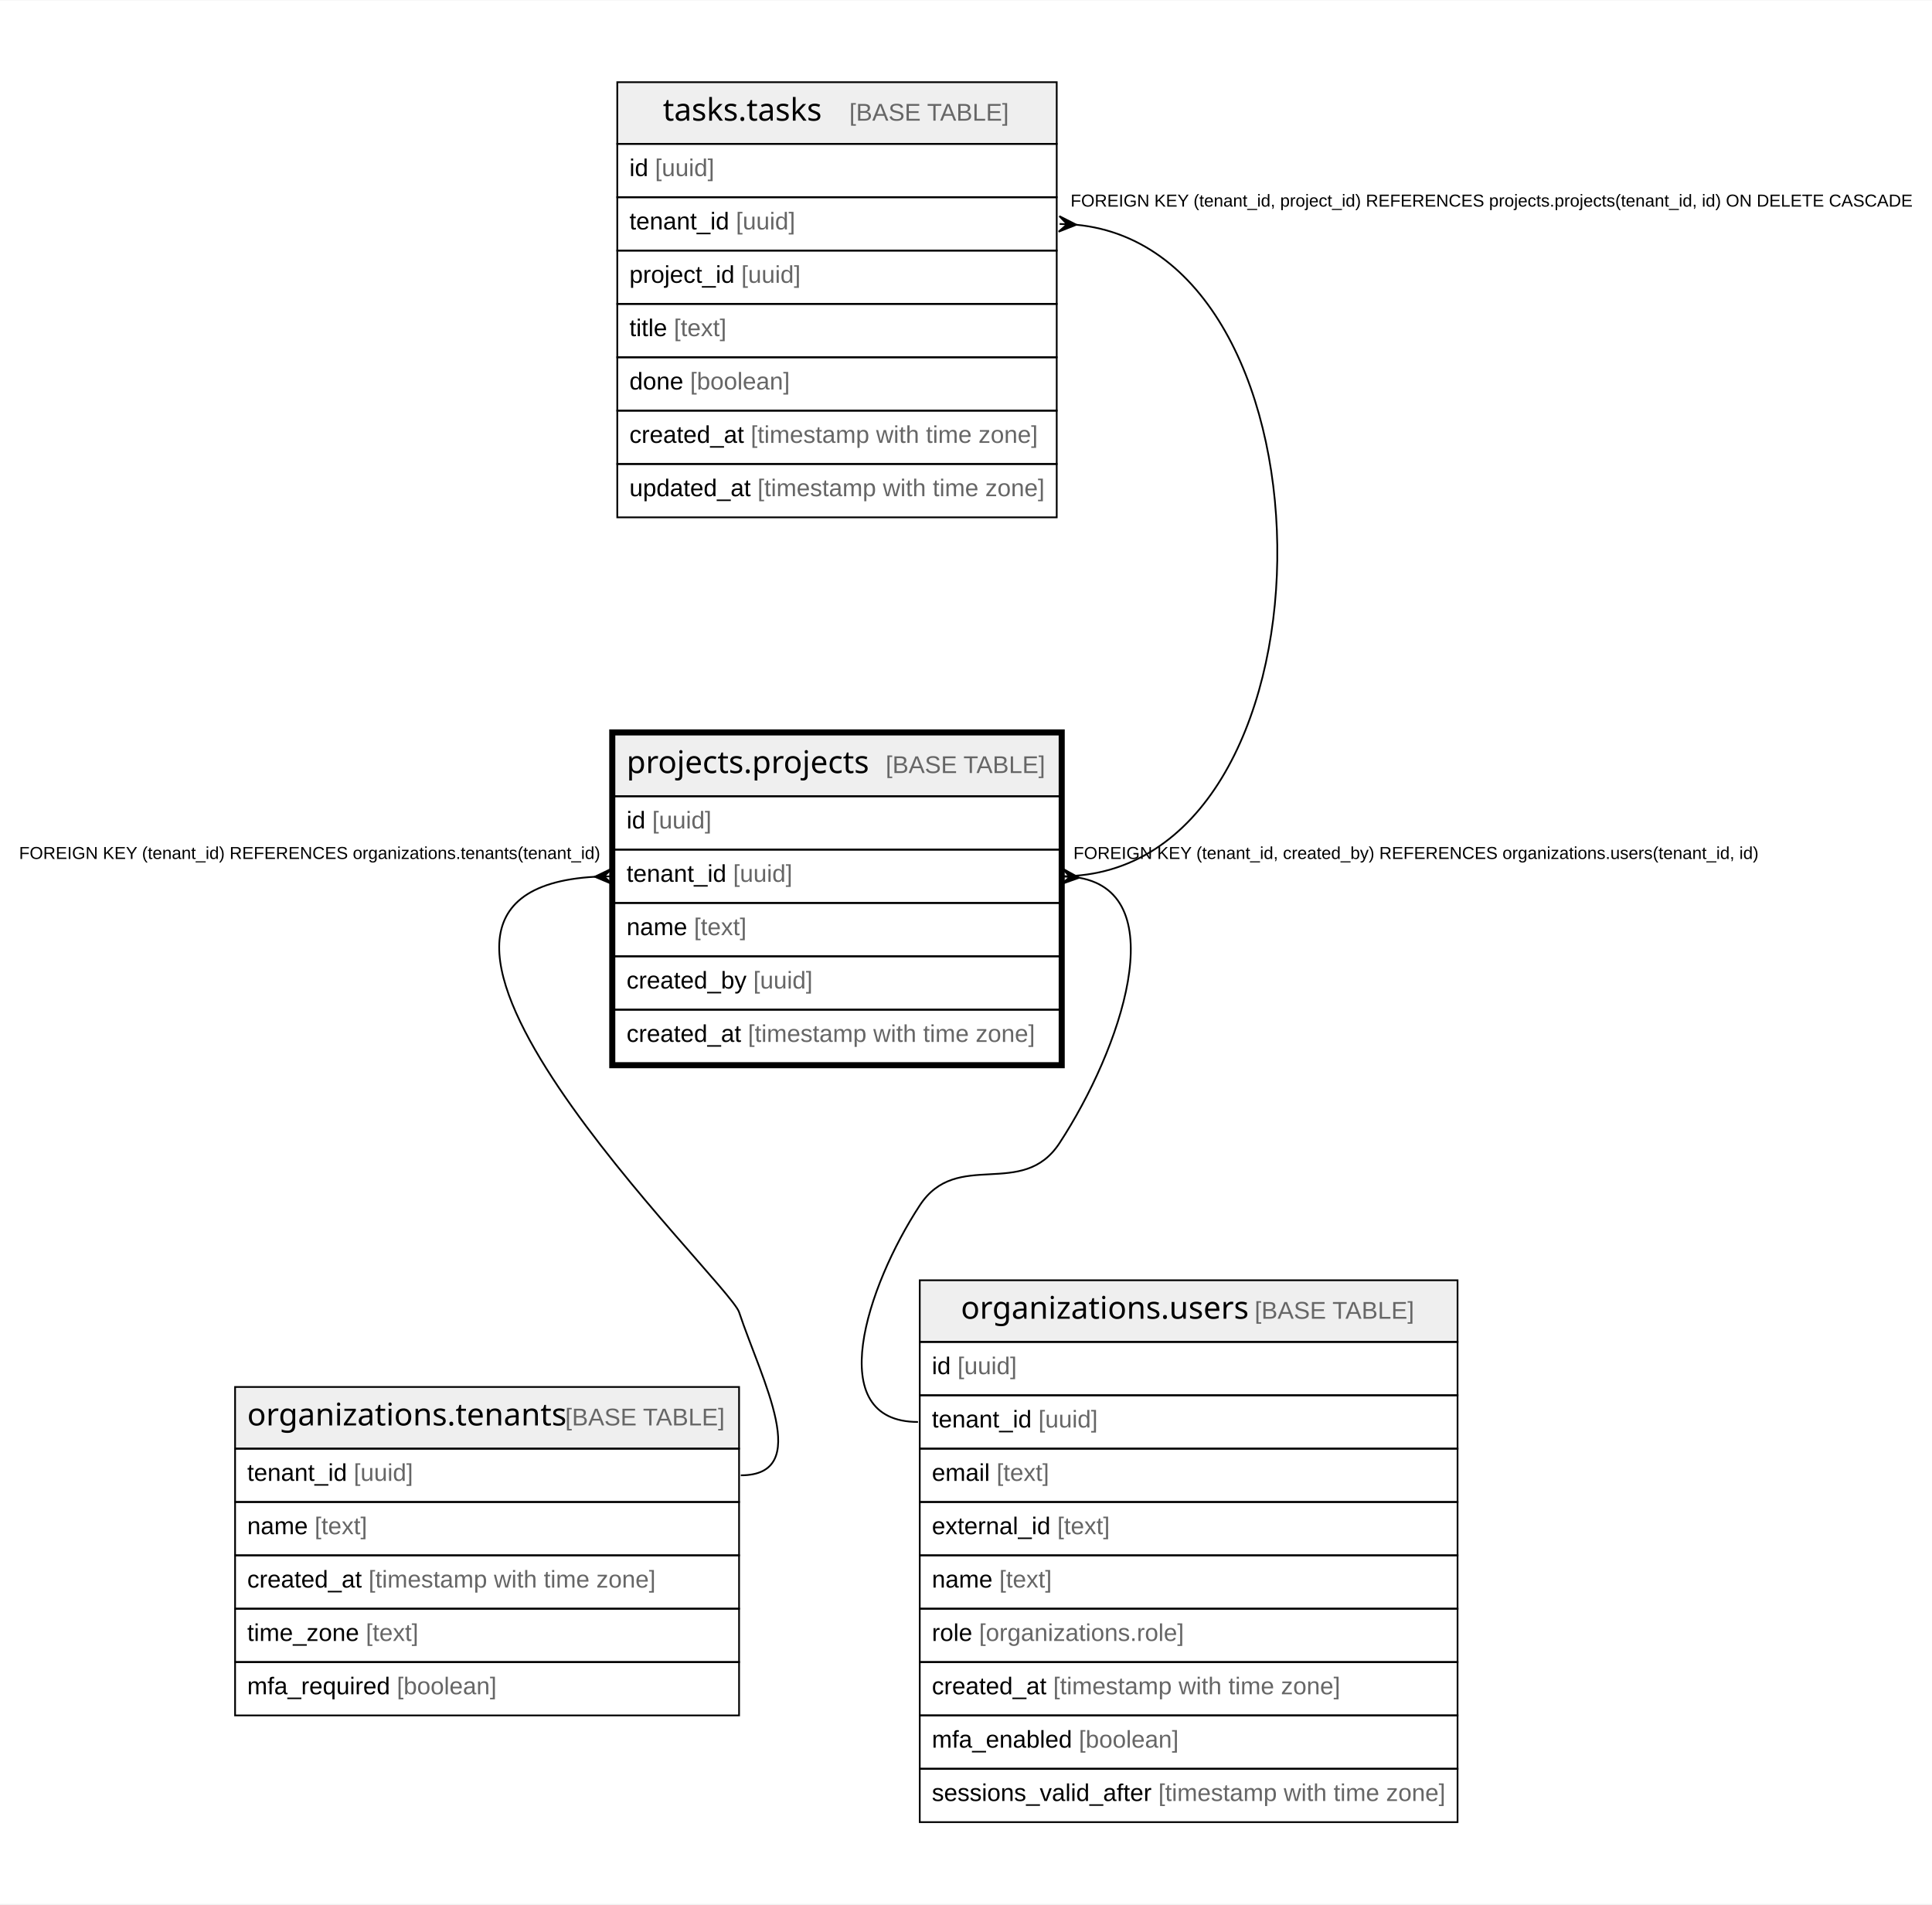
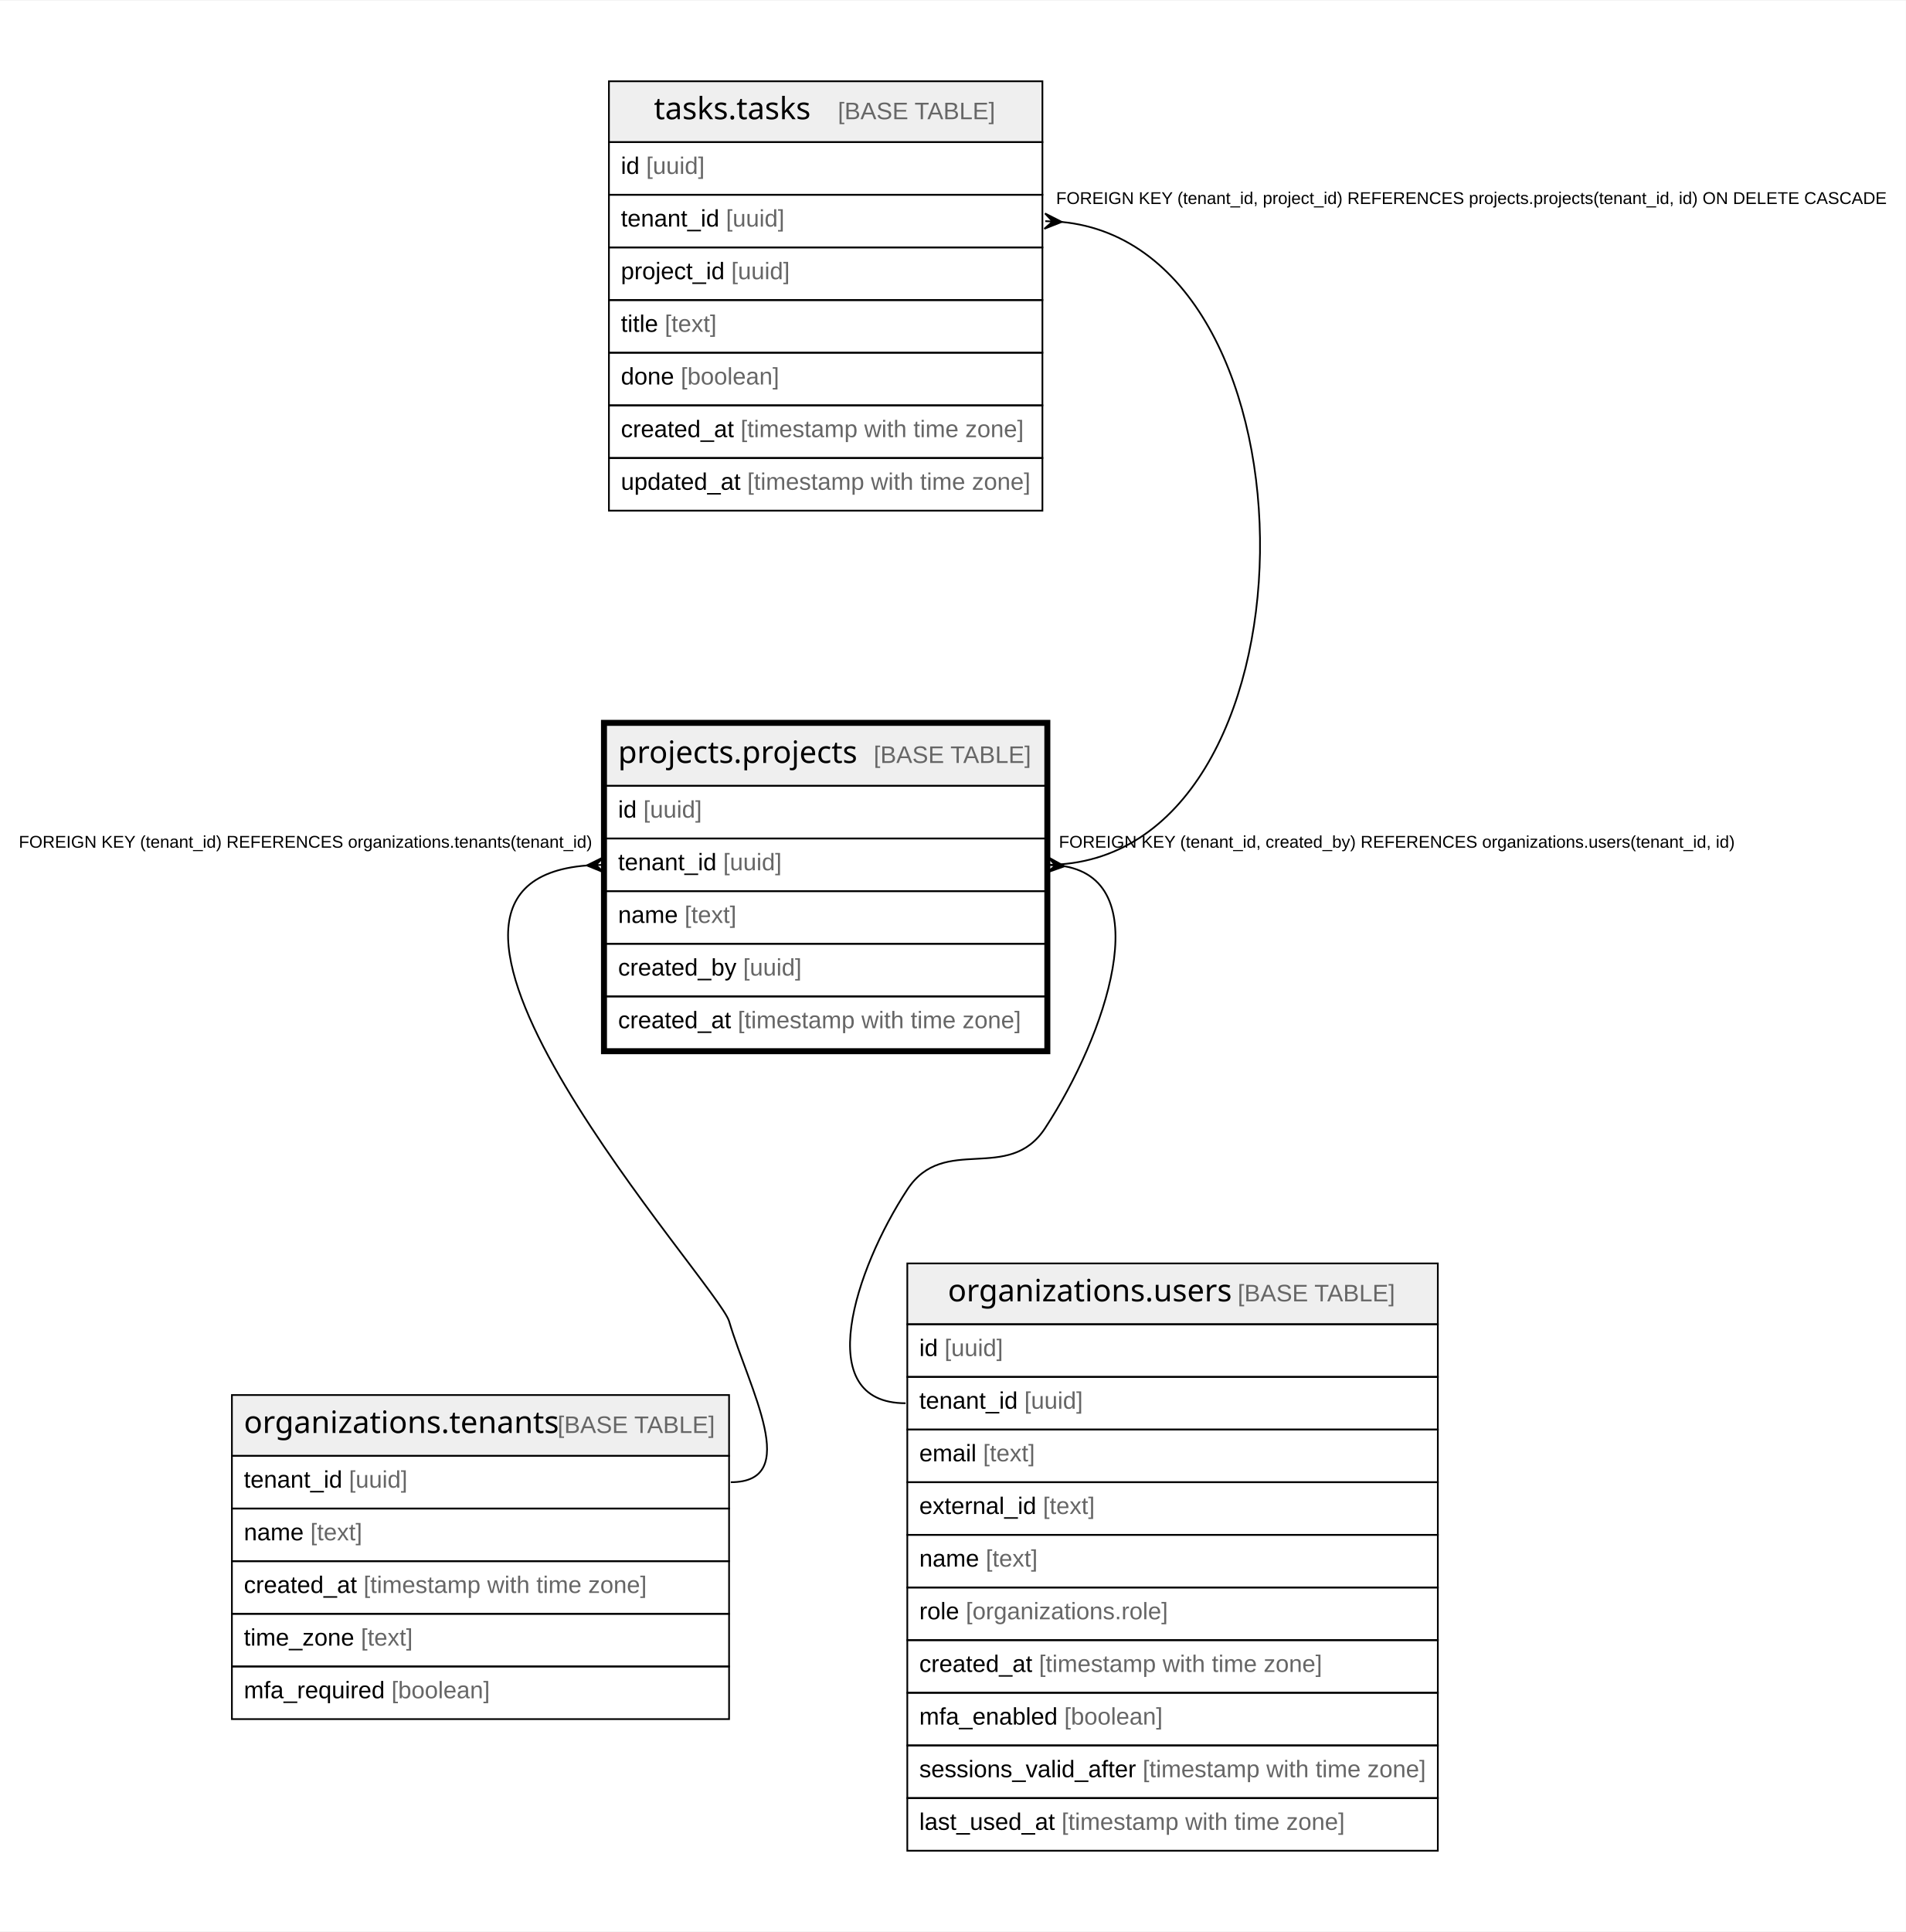
- <svg xmlns="http://www.w3.org/2000/svg" width="1115pt" height="1099pt" viewBox="0.00 0.00 1115.30 1098.80">
-   <g id="graph0" class="graph" transform="scale(1 1) rotate(0) translate(4 1094.8)">
-     <polygon fill="white" stroke="none" points="-4,4 -4,-1094.8 1111.3,-1094.8 1111.3,4 -4,4" />
+ <svg xmlns="http://www.w3.org/2000/svg" width="1115pt" height="1130pt" viewBox="0.00 0.00 1115.30 1129.60">
+   <g id="graph0" class="graph" transform="scale(1 1) rotate(0) translate(4 1125.6)">
+     <polygon fill="white" stroke="none" points="-4,4 -4,-1125.6 1111.3,-1125.6 1111.3,4 -4,4" />
    <g id="node1" class="node">
-       <polygon fill="#efefef" stroke="none" points="350.7,-635.4 350.7,-671 607.65,-671 607.65,-635.4 350.7,-635.4" />
-       <polygon fill="none" stroke="black" points="350.7,-635.4 350.7,-671 607.65,-671 607.65,-635.4 350.7,-635.4" />
-       <text text-anchor="start" x="357.7" y="-648.8" font-family="Arial Bold" font-size="18.00">projects.projects</text>
-       <text text-anchor="start" x="476.16" y="-648.8" font-family="Arial" font-size="14.00">    </text>
-       <text text-anchor="start" x="507.28" y="-648.8" font-family="Arial" font-size="14.00" fill="#666666">[BASE TABLE]</text>
+       <polygon fill="#efefef" stroke="none" points="350.7,-666.2 350.7,-701.8 607.65,-701.8 607.65,-666.2 350.7,-666.2" />
+       <polygon fill="none" stroke="black" points="350.7,-666.2 350.7,-701.8 607.65,-701.8 607.65,-666.2 350.7,-666.2" />
+       <text text-anchor="start" x="357.7" y="-679.6" font-family="Arial Bold" font-size="18.00">projects.projects</text>
+       <text text-anchor="start" x="476.16" y="-679.6" font-family="Arial" font-size="14.00">    </text>
+       <text text-anchor="start" x="507.28" y="-679.6" font-family="Arial" font-size="14.00" fill="#666666">[BASE TABLE]</text>
+       <polygon fill="none" stroke="black" points="350.7,-635.4 350.7,-666.2 607.65,-666.2 607.65,-635.4 350.7,-635.4" />
+       <text text-anchor="start" x="357.7" y="-647.6" font-family="Arial" font-size="14.00">id </text>
+       <text text-anchor="start" x="372.49" y="-647.6" font-family="Arial" font-size="14.00" fill="#666666">[uuid]</text>
      <polygon fill="none" stroke="black" points="350.7,-604.6 350.7,-635.4 607.65,-635.4 607.65,-604.6 350.7,-604.6" />
-       <text text-anchor="start" x="357.7" y="-616.8" font-family="Arial" font-size="14.00">id </text>
-       <text text-anchor="start" x="372.49" y="-616.8" font-family="Arial" font-size="14.00" fill="#666666">[uuid]</text>
+       <text text-anchor="start" x="357.7" y="-616.8" font-family="Arial" font-size="14.00">tenant_id </text>
+       <text text-anchor="start" x="419.2" y="-616.8" font-family="Arial" font-size="14.00" fill="#666666">[uuid]</text>
      <polygon fill="none" stroke="black" points="350.7,-573.8 350.7,-604.6 607.65,-604.6 607.65,-573.8 350.7,-573.8" />
-       <text text-anchor="start" x="357.7" y="-586" font-family="Arial" font-size="14.00">tenant_id </text>
-       <text text-anchor="start" x="419.2" y="-586" font-family="Arial" font-size="14.00" fill="#666666">[uuid]</text>
+       <text text-anchor="start" x="357.7" y="-586" font-family="Arial" font-size="14.00">name </text>
+       <text text-anchor="start" x="396.61" y="-586" font-family="Arial" font-size="14.00" fill="#666666">[text]</text>
      <polygon fill="none" stroke="black" points="350.7,-543 350.7,-573.8 607.65,-573.8 607.65,-543 350.7,-543" />
-       <text text-anchor="start" x="357.7" y="-555.2" font-family="Arial" font-size="14.00">name </text>
-       <text text-anchor="start" x="396.61" y="-555.2" font-family="Arial" font-size="14.00" fill="#666666">[text]</text>
+       <text text-anchor="start" x="357.7" y="-555.2" font-family="Arial" font-size="14.00">created_by </text>
+       <text text-anchor="start" x="430.86" y="-555.2" font-family="Arial" font-size="14.00" fill="#666666">[uuid]</text>
      <polygon fill="none" stroke="black" points="350.7,-512.2 350.7,-543 607.65,-543 607.65,-512.2 350.7,-512.2" />
-       <text text-anchor="start" x="357.7" y="-524.4" font-family="Arial" font-size="14.00">created_by </text>
-       <text text-anchor="start" x="430.86" y="-524.4" font-family="Arial" font-size="14.00" fill="#666666">[uuid]</text>
-       <polygon fill="none" stroke="black" points="350.7,-481.4 350.7,-512.2 607.65,-512.2 607.65,-481.4 350.7,-481.4" />
-       <text text-anchor="start" x="357.7" y="-493.6" font-family="Arial" font-size="14.00">created_at </text>
-       <text text-anchor="start" x="427.75" y="-493.6" font-family="Arial" font-size="14.00" fill="#666666">[timestamp with time zone]</text>
-       <polygon fill="none" stroke="black" stroke-width="3" points="349.2,-479.9 349.2,-672.5 609.15,-672.5 609.15,-479.9 349.2,-479.9" />
+       <text text-anchor="start" x="357.7" y="-524.4" font-family="Arial" font-size="14.00">created_at </text>
+       <text text-anchor="start" x="427.75" y="-524.4" font-family="Arial" font-size="14.00" fill="#666666">[timestamp with time zone]</text>
+       <polygon fill="none" stroke="black" stroke-width="3" points="349.2,-510.7 349.2,-703.3 609.15,-703.3 609.15,-510.7 349.2,-510.7" />
    </g>
    <g id="node3" class="node">
-       <polygon fill="#efefef" stroke="none" points="131.71,-258.8 131.71,-294.4 422.65,-294.4 422.65,-258.8 131.71,-258.8" />
-       <polygon fill="none" stroke="black" points="131.71,-258.8 131.71,-294.4 422.65,-294.4 422.65,-258.8 131.71,-258.8" />
-       <text text-anchor="start" x="138.71" y="-272.2" font-family="Arial Bold" font-size="18.00">organizations.tenants</text>
-       <text text-anchor="start" x="291.16" y="-272.2" font-family="Arial" font-size="14.00">    </text>
-       <text text-anchor="start" x="322.28" y="-272.2" font-family="Arial" font-size="14.00" fill="#666666">[BASE TABLE]</text>
-       <polygon fill="none" stroke="black" points="131.71,-228 131.71,-258.8 422.65,-258.8 422.65,-228 131.71,-228" />
-       <text text-anchor="start" x="138.71" y="-240.2" font-family="Arial" font-size="14.00">tenant_id </text>
-       <text text-anchor="start" x="200.2" y="-240.2" font-family="Arial" font-size="14.00" fill="#666666">[uuid]</text>
-       <polygon fill="none" stroke="black" points="131.71,-197.2 131.71,-228 422.65,-228 422.65,-197.2 131.71,-197.2" />
-       <text text-anchor="start" x="138.71" y="-209.4" font-family="Arial" font-size="14.00">name </text>
-       <text text-anchor="start" x="177.62" y="-209.4" font-family="Arial" font-size="14.00" fill="#666666">[text]</text>
-       <polygon fill="none" stroke="black" points="131.71,-166.4 131.71,-197.2 422.65,-197.2 422.65,-166.4 131.71,-166.4" />
-       <text text-anchor="start" x="138.71" y="-178.6" font-family="Arial" font-size="14.00">created_at </text>
-       <text text-anchor="start" x="208.75" y="-178.6" font-family="Arial" font-size="14.00" fill="#666666">[timestamp with time zone]</text>
-       <polygon fill="none" stroke="black" points="131.71,-135.6 131.71,-166.4 422.65,-166.4 422.65,-135.6 131.71,-135.6" />
-       <text text-anchor="start" x="138.71" y="-147.8" font-family="Arial" font-size="14.00">time_zone </text>
-       <text text-anchor="start" x="207.19" y="-147.8" font-family="Arial" font-size="14.00" fill="#666666">[text]</text>
-       <polygon fill="none" stroke="black" points="131.71,-104.8 131.71,-135.6 422.65,-135.6 422.65,-104.8 131.71,-104.8" />
-       <text text-anchor="start" x="138.71" y="-117" font-family="Arial" font-size="14.00">mfa_required </text>
-       <text text-anchor="start" x="225.08" y="-117" font-family="Arial" font-size="14.00" fill="#666666">[boolean]</text>
+       <polygon fill="#efefef" stroke="none" points="131.71,-274.2 131.71,-309.8 422.65,-309.8 422.65,-274.2 131.71,-274.2" />
+       <polygon fill="none" stroke="black" points="131.71,-274.2 131.71,-309.8 422.65,-309.8 422.65,-274.2 131.71,-274.2" />
+       <text text-anchor="start" x="138.71" y="-287.6" font-family="Arial Bold" font-size="18.00">organizations.tenants</text>
+       <text text-anchor="start" x="291.16" y="-287.6" font-family="Arial" font-size="14.00">    </text>
+       <text text-anchor="start" x="322.28" y="-287.6" font-family="Arial" font-size="14.00" fill="#666666">[BASE TABLE]</text>
+       <polygon fill="none" stroke="black" points="131.71,-243.4 131.71,-274.2 422.65,-274.2 422.65,-243.4 131.71,-243.4" />
+       <text text-anchor="start" x="138.71" y="-255.6" font-family="Arial" font-size="14.00">tenant_id </text>
+       <text text-anchor="start" x="200.2" y="-255.6" font-family="Arial" font-size="14.00" fill="#666666">[uuid]</text>
+       <polygon fill="none" stroke="black" points="131.71,-212.6 131.71,-243.4 422.65,-243.4 422.65,-212.6 131.71,-212.6" />
+       <text text-anchor="start" x="138.71" y="-224.8" font-family="Arial" font-size="14.00">name </text>
+       <text text-anchor="start" x="177.62" y="-224.8" font-family="Arial" font-size="14.00" fill="#666666">[text]</text>
+       <polygon fill="none" stroke="black" points="131.71,-181.8 131.71,-212.6 422.65,-212.6 422.65,-181.8 131.71,-181.8" />
+       <text text-anchor="start" x="138.71" y="-194" font-family="Arial" font-size="14.00">created_at </text>
+       <text text-anchor="start" x="208.75" y="-194" font-family="Arial" font-size="14.00" fill="#666666">[timestamp with time zone]</text>
+       <polygon fill="none" stroke="black" points="131.71,-151 131.71,-181.8 422.65,-181.8 422.65,-151 131.71,-151" />
+       <text text-anchor="start" x="138.71" y="-163.2" font-family="Arial" font-size="14.00">time_zone </text>
+       <text text-anchor="start" x="207.19" y="-163.2" font-family="Arial" font-size="14.00" fill="#666666">[text]</text>
+       <polygon fill="none" stroke="black" points="131.71,-120.2 131.71,-151 422.65,-151 422.65,-120.2 131.71,-120.2" />
+       <text text-anchor="start" x="138.71" y="-132.4" font-family="Arial" font-size="14.00">mfa_required </text>
+       <text text-anchor="start" x="225.08" y="-132.4" font-family="Arial" font-size="14.00" fill="#666666">[boolean]</text>
    </g>
    <g id="edge2" class="edge">
-       <path fill="none" stroke="black" d="M339.65,-588.94C179.48,-580.19 416.46,-356.1 422.65,-337.6 435.94,-297.9 465.52,-243.4 423.65,-243.4" />
-       <polygon fill="black" stroke="black" points="339.37,-588.93 349.25,-593.69 344.7,-589.07 349.03,-589.18 349.03,-589.18 349.03,-589.18 344.7,-589.07 349.49,-584.69 339.37,-588.93" />
-       <text text-anchor="start" x="7" y="-599.2" font-family="Arial" font-size="10.00">FOREIGN KEY (tenant_id) REFERENCES organizations.tenants(tenant_id)</text>
+       <path fill="none" stroke="black" d="M339.61,-619.63C201.35,-609.11 416.26,-374.5 422.65,-353 434.57,-312.86 465.52,-258.8 423.65,-258.8" />
+       <polygon fill="black" stroke="black" points="339.38,-619.63 349.21,-624.48 344.71,-619.82 349.03,-619.98 349.03,-619.98 349.03,-619.98 344.71,-619.82 349.53,-615.49 339.38,-619.63" />
+       <text text-anchor="start" x="7" y="-630" font-family="Arial" font-size="10.00">FOREIGN KEY (tenant_id) REFERENCES organizations.tenants(tenant_id)</text>
    </g>
    <g id="node4" class="node">
-       <polygon fill="#efefef" stroke="none" points="526.95,-320.4 526.95,-356 837.41,-356 837.41,-320.4 526.95,-320.4" />
-       <polygon fill="none" stroke="black" points="526.95,-320.4 526.95,-356 837.41,-356 837.41,-320.4 526.95,-320.4" />
-       <text text-anchor="start" x="550.7" y="-333.8" font-family="Arial Bold" font-size="18.00">organizations.users</text>
-       <text text-anchor="start" x="689.16" y="-333.8" font-family="Arial" font-size="14.00">    </text>
-       <text text-anchor="start" x="720.28" y="-333.8" font-family="Arial" font-size="14.00" fill="#666666">[BASE TABLE]</text>
+       <polygon fill="#efefef" stroke="none" points="526.95,-351.2 526.95,-386.8 837.41,-386.8 837.41,-351.2 526.95,-351.2" />
+       <polygon fill="none" stroke="black" points="526.95,-351.2 526.95,-386.8 837.41,-386.8 837.41,-351.2 526.95,-351.2" />
+       <text text-anchor="start" x="550.7" y="-364.6" font-family="Arial Bold" font-size="18.00">organizations.users</text>
+       <text text-anchor="start" x="689.16" y="-364.6" font-family="Arial" font-size="14.00">    </text>
+       <text text-anchor="start" x="720.28" y="-364.6" font-family="Arial" font-size="14.00" fill="#666666">[BASE TABLE]</text>
+       <polygon fill="none" stroke="black" points="526.95,-320.4 526.95,-351.2 837.41,-351.2 837.41,-320.4 526.95,-320.4" />
+       <text text-anchor="start" x="533.95" y="-332.6" font-family="Arial" font-size="14.00">id </text>
+       <text text-anchor="start" x="548.73" y="-332.6" font-family="Arial" font-size="14.00" fill="#666666">[uuid]</text>
      <polygon fill="none" stroke="black" points="526.95,-289.6 526.95,-320.4 837.41,-320.4 837.41,-289.6 526.95,-289.6" />
-       <text text-anchor="start" x="533.95" y="-301.8" font-family="Arial" font-size="14.00">id </text>
-       <text text-anchor="start" x="548.73" y="-301.8" font-family="Arial" font-size="14.00" fill="#666666">[uuid]</text>
+       <text text-anchor="start" x="533.95" y="-301.8" font-family="Arial" font-size="14.00">tenant_id </text>
+       <text text-anchor="start" x="595.44" y="-301.8" font-family="Arial" font-size="14.00" fill="#666666">[uuid]</text>
      <polygon fill="none" stroke="black" points="526.95,-258.8 526.95,-289.6 837.41,-289.6 837.41,-258.8 526.95,-258.8" />
-       <text text-anchor="start" x="533.95" y="-271" font-family="Arial" font-size="14.00">tenant_id </text>
-       <text text-anchor="start" x="595.44" y="-271" font-family="Arial" font-size="14.00" fill="#666666">[uuid]</text>
+       <text text-anchor="start" x="533.95" y="-271" font-family="Arial" font-size="14.00">email </text>
+       <text text-anchor="start" x="571.29" y="-271" font-family="Arial" font-size="14.00" fill="#666666">[text]</text>
      <polygon fill="none" stroke="black" points="526.95,-228 526.95,-258.8 837.41,-258.8 837.41,-228 526.95,-228" />
-       <text text-anchor="start" x="533.95" y="-240.2" font-family="Arial" font-size="14.00">email </text>
-       <text text-anchor="start" x="571.29" y="-240.2" font-family="Arial" font-size="14.00" fill="#666666">[text]</text>
+       <text text-anchor="start" x="533.95" y="-240.2" font-family="Arial" font-size="14.00">external_id </text>
+       <text text-anchor="start" x="606.33" y="-240.2" font-family="Arial" font-size="14.00" fill="#666666">[text]</text>
      <polygon fill="none" stroke="black" points="526.95,-197.2 526.95,-228 837.41,-228 837.41,-197.2 526.95,-197.2" />
-       <text text-anchor="start" x="533.95" y="-209.4" font-family="Arial" font-size="14.00">external_id </text>
-       <text text-anchor="start" x="606.33" y="-209.4" font-family="Arial" font-size="14.00" fill="#666666">[text]</text>
+       <text text-anchor="start" x="533.95" y="-209.4" font-family="Arial" font-size="14.00">name </text>
+       <text text-anchor="start" x="572.86" y="-209.4" font-family="Arial" font-size="14.00" fill="#666666">[text]</text>
      <polygon fill="none" stroke="black" points="526.95,-166.4 526.95,-197.2 837.41,-197.2 837.41,-166.4 526.95,-166.4" />
-       <text text-anchor="start" x="533.95" y="-178.6" font-family="Arial" font-size="14.00">name </text>
-       <text text-anchor="start" x="572.86" y="-178.6" font-family="Arial" font-size="14.00" fill="#666666">[text]</text>
+       <text text-anchor="start" x="533.95" y="-178.6" font-family="Arial" font-size="14.00">role </text>
+       <text text-anchor="start" x="561.18" y="-178.6" font-family="Arial" font-size="14.00" fill="#666666">[organizations.role]</text>
      <polygon fill="none" stroke="black" points="526.95,-135.6 526.95,-166.4 837.41,-166.4 837.41,-135.6 526.95,-135.6" />
-       <text text-anchor="start" x="533.95" y="-147.8" font-family="Arial" font-size="14.00">role </text>
-       <text text-anchor="start" x="561.18" y="-147.8" font-family="Arial" font-size="14.00" fill="#666666">[organizations.role]</text>
+       <text text-anchor="start" x="533.95" y="-147.8" font-family="Arial" font-size="14.00">created_at </text>
+       <text text-anchor="start" x="603.99" y="-147.8" font-family="Arial" font-size="14.00" fill="#666666">[timestamp with time zone]</text>
      <polygon fill="none" stroke="black" points="526.95,-104.8 526.95,-135.6 837.41,-135.6 837.41,-104.8 526.95,-104.8" />
-       <text text-anchor="start" x="533.95" y="-117" font-family="Arial" font-size="14.00">created_at </text>
-       <text text-anchor="start" x="603.99" y="-117" font-family="Arial" font-size="14.00" fill="#666666">[timestamp with time zone]</text>
+       <text text-anchor="start" x="533.95" y="-117" font-family="Arial" font-size="14.00">mfa_enabled </text>
+       <text text-anchor="start" x="618.79" y="-117" font-family="Arial" font-size="14.00" fill="#666666">[boolean]</text>
      <polygon fill="none" stroke="black" points="526.95,-74 526.95,-104.8 837.41,-104.8 837.41,-74 526.95,-74" />
-       <text text-anchor="start" x="533.95" y="-86.2" font-family="Arial" font-size="14.00">mfa_enabled </text>
-       <text text-anchor="start" x="618.79" y="-86.2" font-family="Arial" font-size="14.00" fill="#666666">[boolean]</text>
+       <text text-anchor="start" x="533.95" y="-86.2" font-family="Arial" font-size="14.00">sessions_valid_after </text>
+       <text text-anchor="start" x="664.68" y="-86.2" font-family="Arial" font-size="14.00" fill="#666666">[timestamp with time zone]</text>
      <polygon fill="none" stroke="black" points="526.95,-43.2 526.95,-74 837.41,-74 837.41,-43.2 526.95,-43.2" />
-       <text text-anchor="start" x="533.95" y="-55.4" font-family="Arial" font-size="14.00">sessions_valid_after </text>
-       <text text-anchor="start" x="664.68" y="-55.4" font-family="Arial" font-size="14.00" fill="#666666">[timestamp with time zone]</text>
+       <text text-anchor="start" x="533.95" y="-55.4" font-family="Arial" font-size="14.00">last_used_at </text>
+       <text text-anchor="start" x="617.23" y="-55.4" font-family="Arial" font-size="14.00" fill="#666666">[timestamp with time zone]</text>
    </g>
    <g id="edge3" class="edge">
-       <path fill="none" stroke="black" d="M619,-588.35C673.58,-578.74 643.05,-489.36 607.65,-435.2 586.17,-402.32 548.46,-432.06 526.95,-399.2 496.52,-352.72 470.39,-274.2 525.95,-274.2" />
-       <polygon fill="black" stroke="black" points="618.95,-588.36 608.62,-584.69 613.63,-588.79 609.32,-589.15 609.32,-589.15 609.32,-589.15 613.63,-588.79 609.35,-593.66 618.95,-588.36" />
-       <text text-anchor="start" x="615.65" y="-599.2" font-family="Arial" font-size="10.00">FOREIGN KEY (tenant_id, created_by) REFERENCES organizations.users(tenant_id, id)</text>
+       <path fill="none" stroke="black" d="M619,-619.15C673.58,-609.54 643.05,-520.16 607.65,-466 586.17,-433.12 548.46,-462.86 526.95,-430 496.52,-383.52 470.39,-305 525.95,-305" />
+       <polygon fill="black" stroke="black" points="618.95,-619.16 608.62,-615.49 613.63,-619.59 609.32,-619.95 609.32,-619.95 609.32,-619.95 613.63,-619.59 609.35,-624.46 618.95,-619.16" />
+       <text text-anchor="start" x="615.65" y="-630" font-family="Arial" font-size="10.00">FOREIGN KEY (tenant_id, created_by) REFERENCES organizations.users(tenant_id, id)</text>
    </g>
    <g id="node2" class="node">
-       <polygon fill="#efefef" stroke="none" points="352.34,-1012 352.34,-1047.6 606.02,-1047.6 606.02,-1012 352.34,-1012" />
-       <polygon fill="none" stroke="black" points="352.34,-1012 352.34,-1047.6 606.02,-1047.6 606.02,-1012 352.34,-1012" />
-       <text text-anchor="start" x="378.68" y="-1025.4" font-family="Arial Bold" font-size="18.00">tasks.tasks</text>
-       <text text-anchor="start" x="455.18" y="-1025.4" font-family="Arial" font-size="14.00">    </text>
-       <text text-anchor="start" x="486.3" y="-1025.4" font-family="Arial" font-size="14.00" fill="#666666">[BASE TABLE]</text>
+       <polygon fill="#efefef" stroke="none" points="352.34,-1042.8 352.34,-1078.4 606.02,-1078.4 606.02,-1042.8 352.34,-1042.8" />
+       <polygon fill="none" stroke="black" points="352.34,-1042.8 352.34,-1078.4 606.02,-1078.4 606.02,-1042.8 352.34,-1042.8" />
+       <text text-anchor="start" x="378.68" y="-1056.2" font-family="Arial Bold" font-size="18.00">tasks.tasks</text>
+       <text text-anchor="start" x="455.18" y="-1056.2" font-family="Arial" font-size="14.00">    </text>
+       <text text-anchor="start" x="486.3" y="-1056.2" font-family="Arial" font-size="14.00" fill="#666666">[BASE TABLE]</text>
+       <polygon fill="none" stroke="black" points="352.34,-1012 352.34,-1042.8 606.02,-1042.8 606.02,-1012 352.34,-1012" />
+       <text text-anchor="start" x="359.34" y="-1024.2" font-family="Arial" font-size="14.00">id </text>
+       <text text-anchor="start" x="374.12" y="-1024.2" font-family="Arial" font-size="14.00" fill="#666666">[uuid]</text>
      <polygon fill="none" stroke="black" points="352.34,-981.2 352.34,-1012 606.02,-1012 606.02,-981.2 352.34,-981.2" />
-       <text text-anchor="start" x="359.34" y="-993.4" font-family="Arial" font-size="14.00">id </text>
-       <text text-anchor="start" x="374.12" y="-993.4" font-family="Arial" font-size="14.00" fill="#666666">[uuid]</text>
+       <text text-anchor="start" x="359.34" y="-993.4" font-family="Arial" font-size="14.00">tenant_id </text>
+       <text text-anchor="start" x="420.83" y="-993.4" font-family="Arial" font-size="14.00" fill="#666666">[uuid]</text>
      <polygon fill="none" stroke="black" points="352.34,-950.4 352.34,-981.2 606.02,-981.2 606.02,-950.4 352.34,-950.4" />
-       <text text-anchor="start" x="359.34" y="-962.6" font-family="Arial" font-size="14.00">tenant_id </text>
-       <text text-anchor="start" x="420.83" y="-962.6" font-family="Arial" font-size="14.00" fill="#666666">[uuid]</text>
+       <text text-anchor="start" x="359.34" y="-962.6" font-family="Arial" font-size="14.00">project_id </text>
+       <text text-anchor="start" x="423.93" y="-962.6" font-family="Arial" font-size="14.00" fill="#666666">[uuid]</text>
      <polygon fill="none" stroke="black" points="352.34,-919.6 352.34,-950.4 606.02,-950.4 606.02,-919.6 352.34,-919.6" />
-       <text text-anchor="start" x="359.34" y="-931.8" font-family="Arial" font-size="14.00">project_id </text>
-       <text text-anchor="start" x="423.93" y="-931.8" font-family="Arial" font-size="14.00" fill="#666666">[uuid]</text>
+       <text text-anchor="start" x="359.34" y="-931.8" font-family="Arial" font-size="14.00">title </text>
+       <text text-anchor="start" x="385.01" y="-931.8" font-family="Arial" font-size="14.00" fill="#666666">[text]</text>
      <polygon fill="none" stroke="black" points="352.34,-888.8 352.34,-919.6 606.02,-919.6 606.02,-888.8 352.34,-888.8" />
-       <text text-anchor="start" x="359.34" y="-901" font-family="Arial" font-size="14.00">title </text>
-       <text text-anchor="start" x="385.01" y="-901" font-family="Arial" font-size="14.00" fill="#666666">[text]</text>
+       <text text-anchor="start" x="359.34" y="-901" font-family="Arial" font-size="14.00">done </text>
+       <text text-anchor="start" x="394.37" y="-901" font-family="Arial" font-size="14.00" fill="#666666">[boolean]</text>
      <polygon fill="none" stroke="black" points="352.34,-858 352.34,-888.8 606.02,-888.8 606.02,-858 352.34,-858" />
-       <text text-anchor="start" x="359.34" y="-870.2" font-family="Arial" font-size="14.00">done </text>
-       <text text-anchor="start" x="394.37" y="-870.2" font-family="Arial" font-size="14.00" fill="#666666">[boolean]</text>
+       <text text-anchor="start" x="359.34" y="-870.2" font-family="Arial" font-size="14.00">created_at </text>
+       <text text-anchor="start" x="429.38" y="-870.2" font-family="Arial" font-size="14.00" fill="#666666">[timestamp with time zone]</text>
      <polygon fill="none" stroke="black" points="352.34,-827.2 352.34,-858 606.02,-858 606.02,-827.2 352.34,-827.2" />
-       <text text-anchor="start" x="359.34" y="-839.4" font-family="Arial" font-size="14.00">created_at </text>
-       <text text-anchor="start" x="429.38" y="-839.4" font-family="Arial" font-size="14.00" fill="#666666">[timestamp with time zone]</text>
-       <polygon fill="none" stroke="black" points="352.34,-796.4 352.34,-827.2 606.02,-827.2 606.02,-796.4 352.34,-796.4" />
-       <text text-anchor="start" x="359.34" y="-808.6" font-family="Arial" font-size="14.00">updated_at </text>
-       <text text-anchor="start" x="433.29" y="-808.6" font-family="Arial" font-size="14.00" fill="#666666">[timestamp with time zone]</text>
+       <text text-anchor="start" x="359.34" y="-839.4" font-family="Arial" font-size="14.00">updated_at </text>
+       <text text-anchor="start" x="433.29" y="-839.4" font-family="Arial" font-size="14.00" fill="#666666">[timestamp with time zone]</text>
    </g>
    <g id="edge1" class="edge">
-       <path fill="none" stroke="black" d="M617.11,-965.33C774.39,-950.51 772.6,-589.2 608.65,-589.2" />
-       <polygon fill="black" stroke="black" points="617.34,-965.32 607.14,-961.29 612.01,-965.57 607.69,-965.77 607.69,-965.77 607.69,-965.77 612.01,-965.57 607.56,-970.28 617.34,-965.32" />
-       <text text-anchor="start" x="614.02" y="-975.8" font-family="Arial" font-size="10.00">FOREIGN KEY (tenant_id, project_id) REFERENCES projects.projects(tenant_id, id) ON DELETE CASCADE</text>
+       <path fill="none" stroke="black" d="M617.11,-996.13C774.39,-981.31 772.6,-620 608.65,-620" />
+       <polygon fill="black" stroke="black" points="617.34,-996.12 607.14,-992.09 612.01,-996.37 607.69,-996.57 607.69,-996.57 607.69,-996.57 612.01,-996.37 607.56,-1001.08 617.34,-996.12" />
+       <text text-anchor="start" x="614.02" y="-1006.6" font-family="Arial" font-size="10.00">FOREIGN KEY (tenant_id, project_id) REFERENCES projects.projects(tenant_id, id) ON DELETE CASCADE</text>
    </g>
  </g>
</svg>
